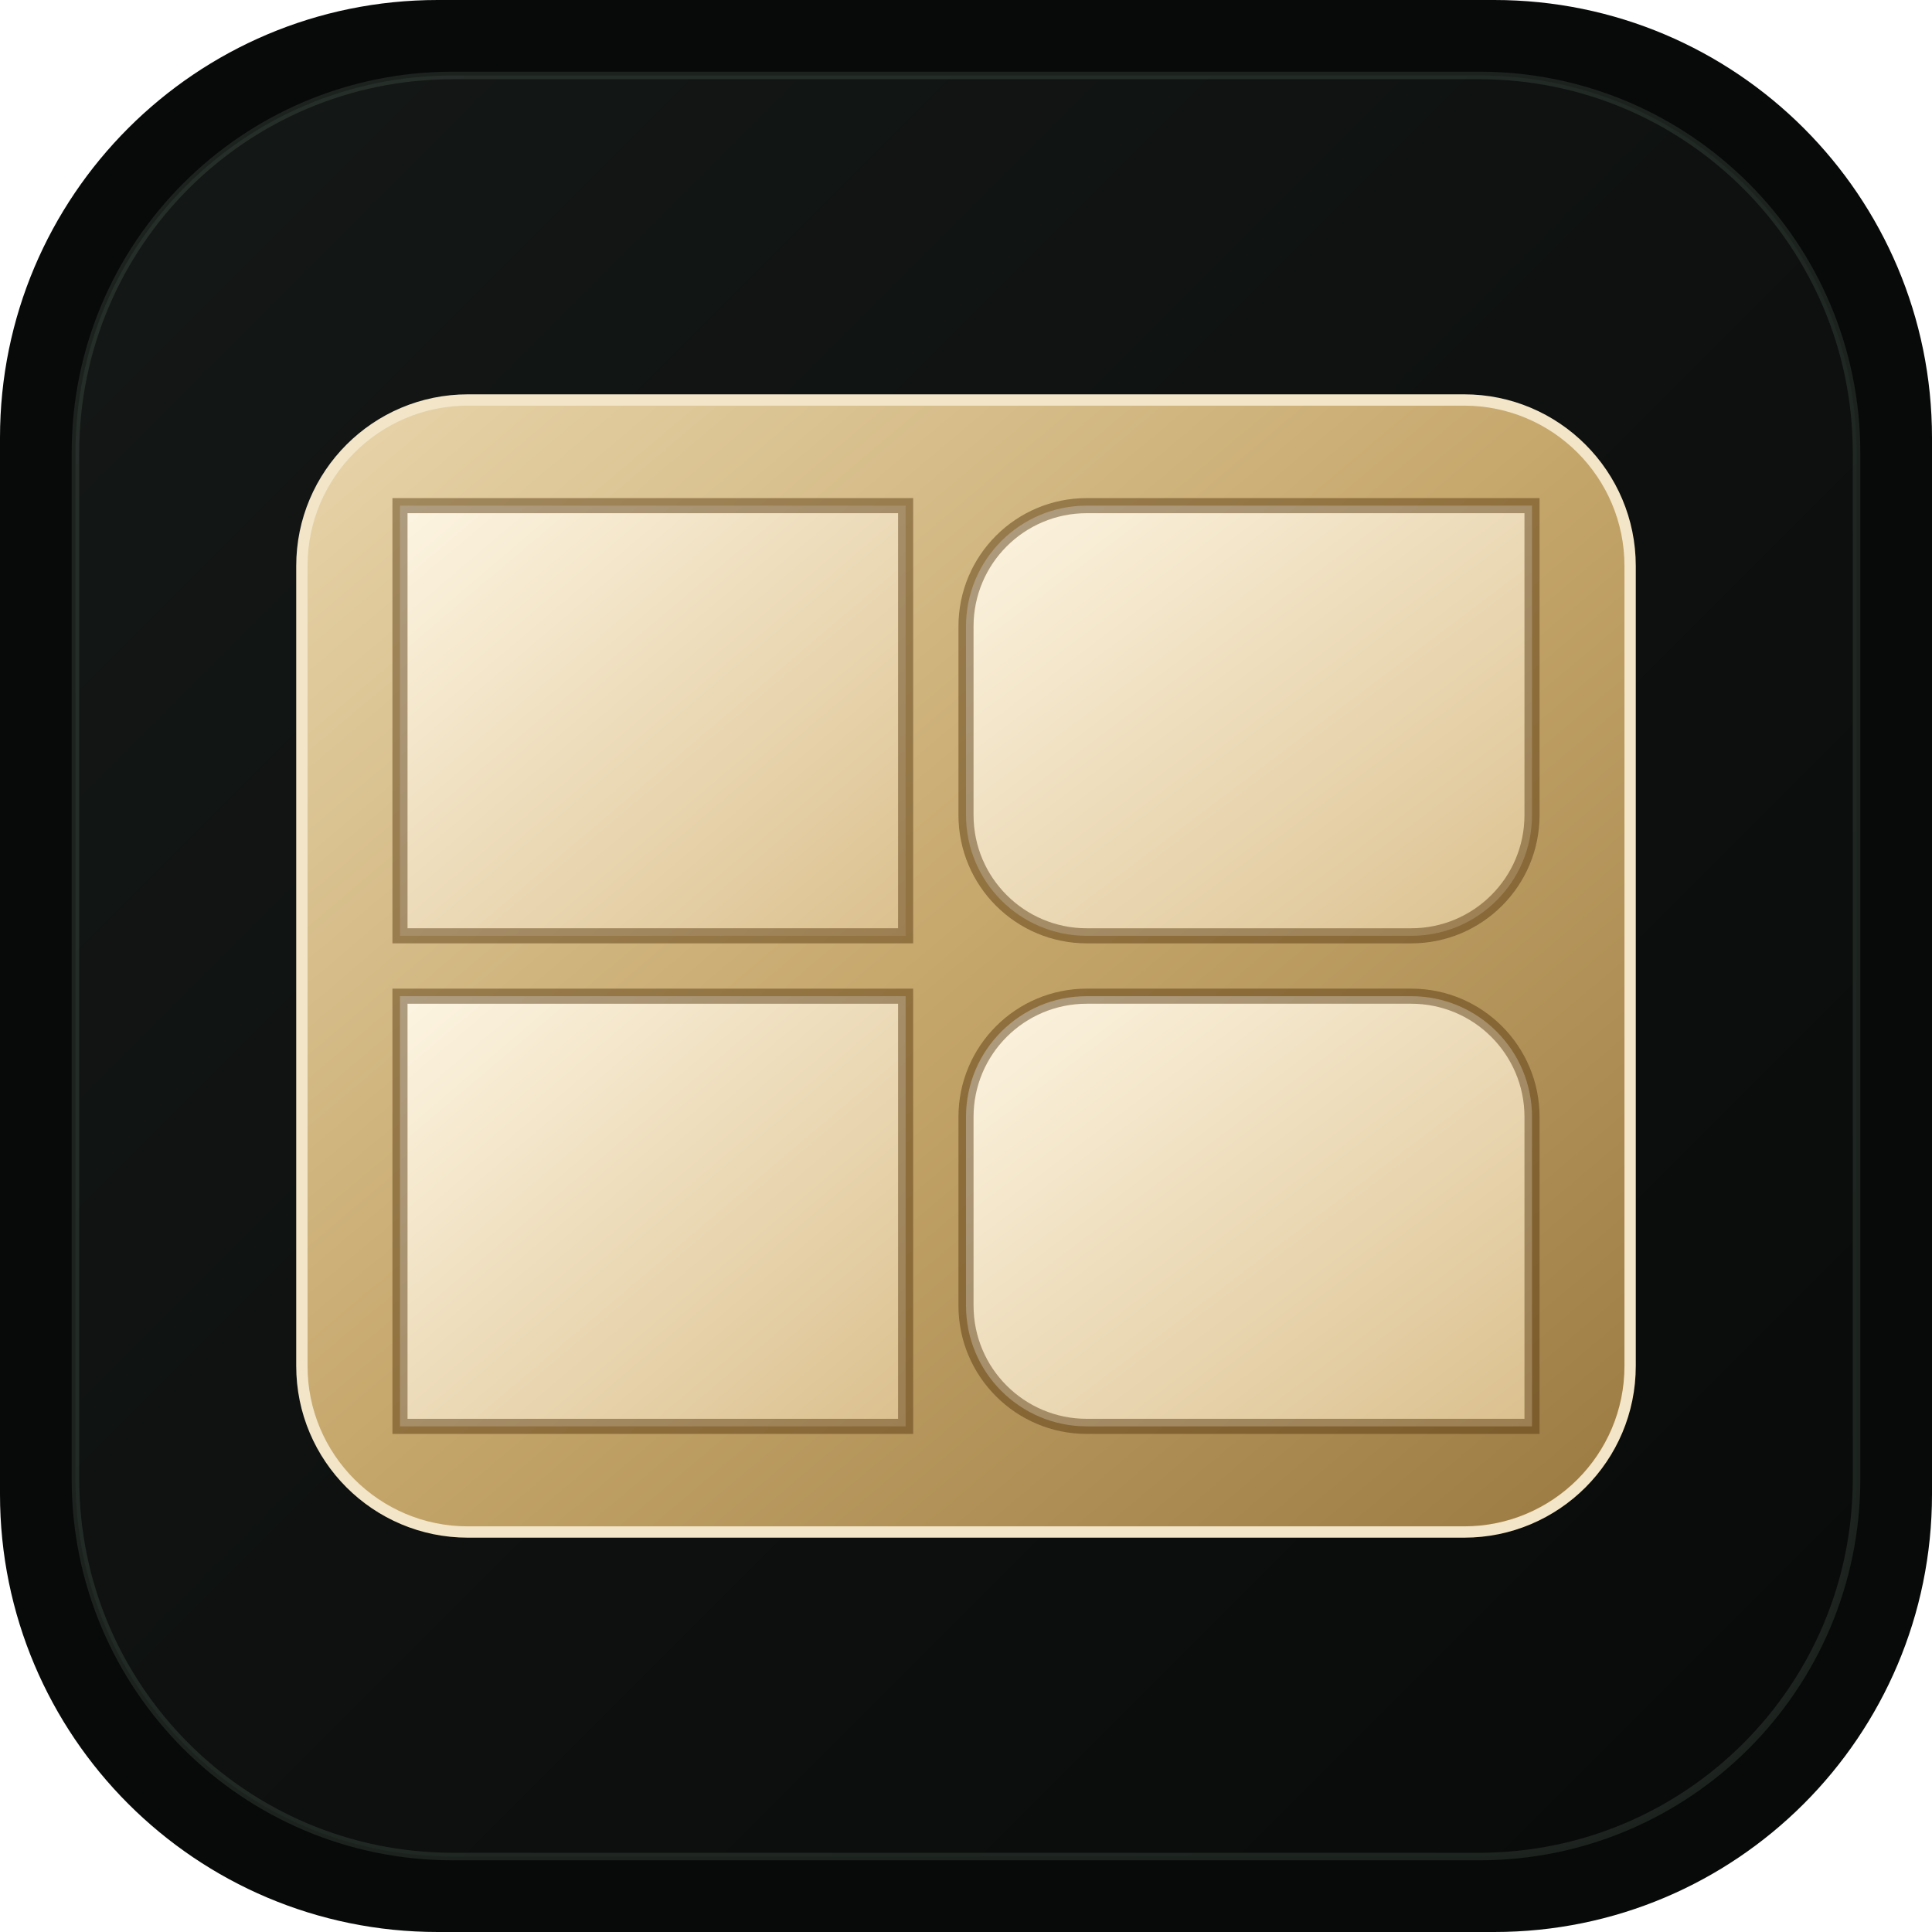
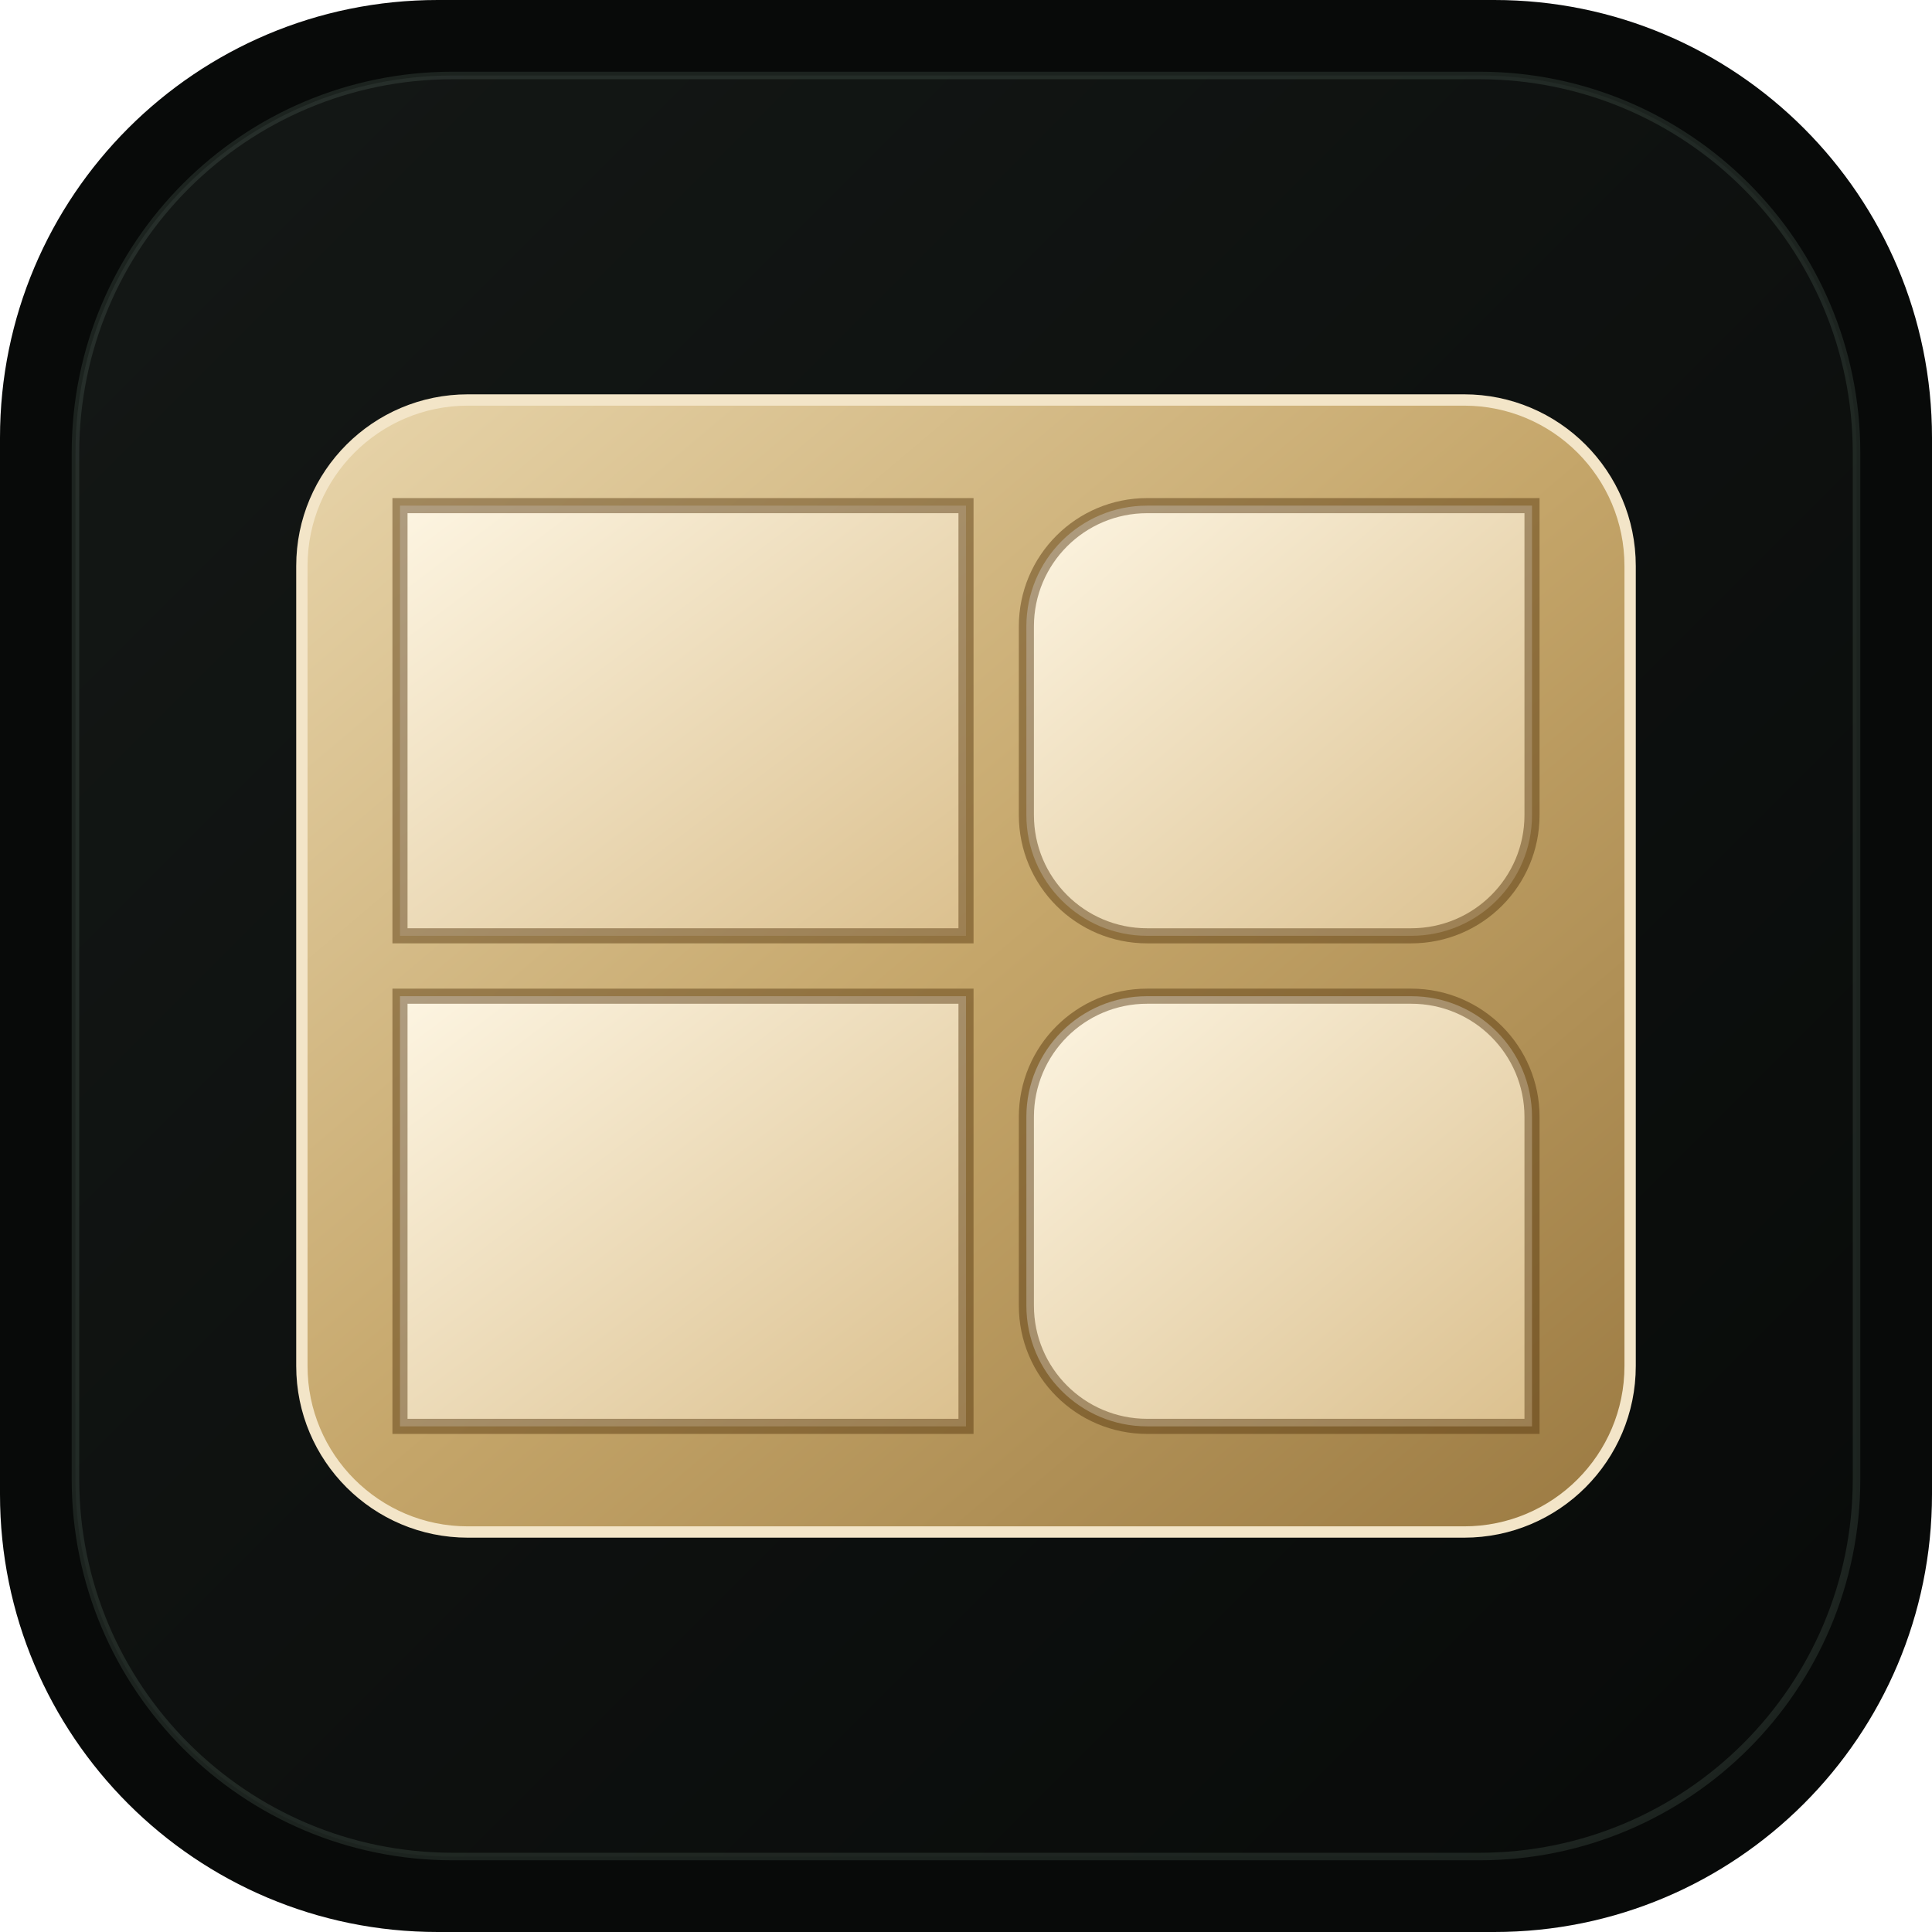
<svg xmlns="http://www.w3.org/2000/svg" viewBox="0 0 512 512" width="512" height="512">
  <defs>
    <linearGradient id="bg" x1="0%" y1="0%" x2="100%" y2="100%">
      <stop offset="0%" stop-color="#141816" />
      <stop offset="100%" stop-color="#080a09" />
    </linearGradient>
    <linearGradient id="goldPlate" x1="0%" y1="0%" x2="100%" y2="100%">
      <stop offset="0%" stop-color="#e8d5ab" />
      <stop offset="50%" stop-color="#c5a66a" />
      <stop offset="100%" stop-color="#9b7a42" />
    </linearGradient>
    <linearGradient id="padGrad" x1="0%" y1="0%" x2="100%" y2="100%">
      <stop offset="0%" stop-color="#fdf5e2" />
      <stop offset="100%" stop-color="#dbc08e" />
    </linearGradient>
  </defs>
  <rect width="512" height="512" rx="116" fill="#080a09" />
  <rect x="20" y="20" width="472" height="472" rx="100" fill="url(#bg)" stroke="rgba(181, 216, 193, 0.12)" stroke-width="2" />
  <rect x="80" y="106" width="352" height="300" rx="44" fill="url(#goldPlate)" stroke="#f3e5c8" stroke-width="3" />
-   <path d="M 106,134     H 240     A 0,0 0 0 1 240,134     V 248     A 0,0 0 0 1 240,248     H 106     A 0,0 0 0 1 106,248     V 134     A 0,0 0 0 1 106,134 Z" fill="url(#padGrad)" stroke="rgba(80, 50, 10, 0.45)" stroke-width="4" />
-   <path d="M 288,134     H 406     A 0,0 0 0 1 406,134     V 216     A 32,32 0 0 1 374,248     H 288     A 32,32 0 0 1 256,216     V 166     A 32,32 0 0 1 288,134 Z" fill="url(#padGrad)" stroke="rgba(80, 50, 10, 0.45)" stroke-width="4" />
-   <path d="M 106,264     H 240     A 0,0 0 0 1 240,264     V 378     A 0,0 0 0 1 240,378     H 106     A 0,0 0 0 1 106,378     V 264     A 0,0 0 0 1 106,264 Z" fill="url(#padGrad)" stroke="rgba(80, 50, 10, 0.45)" stroke-width="4" />
-   <path d="M 288,264     H 374     A 32,32 0 0 1 406,296     V 378     A 0,0 0 0 1 406,378     H 288     A 32,32 0 0 1 256,346     V 296     A 32,32 0 0 1 288,264 Z" fill="url(#padGrad)" stroke="rgba(80, 50, 10, 0.45)" stroke-width="4" />
+   <path d="M 106,134     H 256     A 0,0 0 0 1 256,134     V 248     A 0,0 0 0 1 256,248     H 106     A 0,0 0 0 1 106,248     V 134     A 0,0 0 0 1 106,134 Z" fill="url(#padGrad)" stroke="rgba(80, 50, 10, 0.45)" stroke-width="4" />
+   <path d="M 304,134     H 406     A 0,0 0 0 1 406,134     V 216     A 32,32 0 0 1 374,248     H 304     A 32,32 0 0 1 272,216     V 166     A 32,32 0 0 1 304,134 Z" fill="url(#padGrad)" stroke="rgba(80, 50, 10, 0.45)" stroke-width="4" />
+   <path d="M 106,264     H 256     A 0,0 0 0 1 256,264     V 378     A 0,0 0 0 1 256,378     H 106     A 0,0 0 0 1 106,378     V 264     A 0,0 0 0 1 106,264 Z" fill="url(#padGrad)" stroke="rgba(80, 50, 10, 0.45)" stroke-width="4" />
+   <path d="M 304,264     H 374     A 32,32 0 0 1 406,296     V 378     A 0,0 0 0 1 406,378     H 304     A 32,32 0 0 1 272,346     V 296     A 32,32 0 0 1 304,264 Z" fill="url(#padGrad)" stroke="rgba(80, 50, 10, 0.45)" stroke-width="4" />
</svg>
